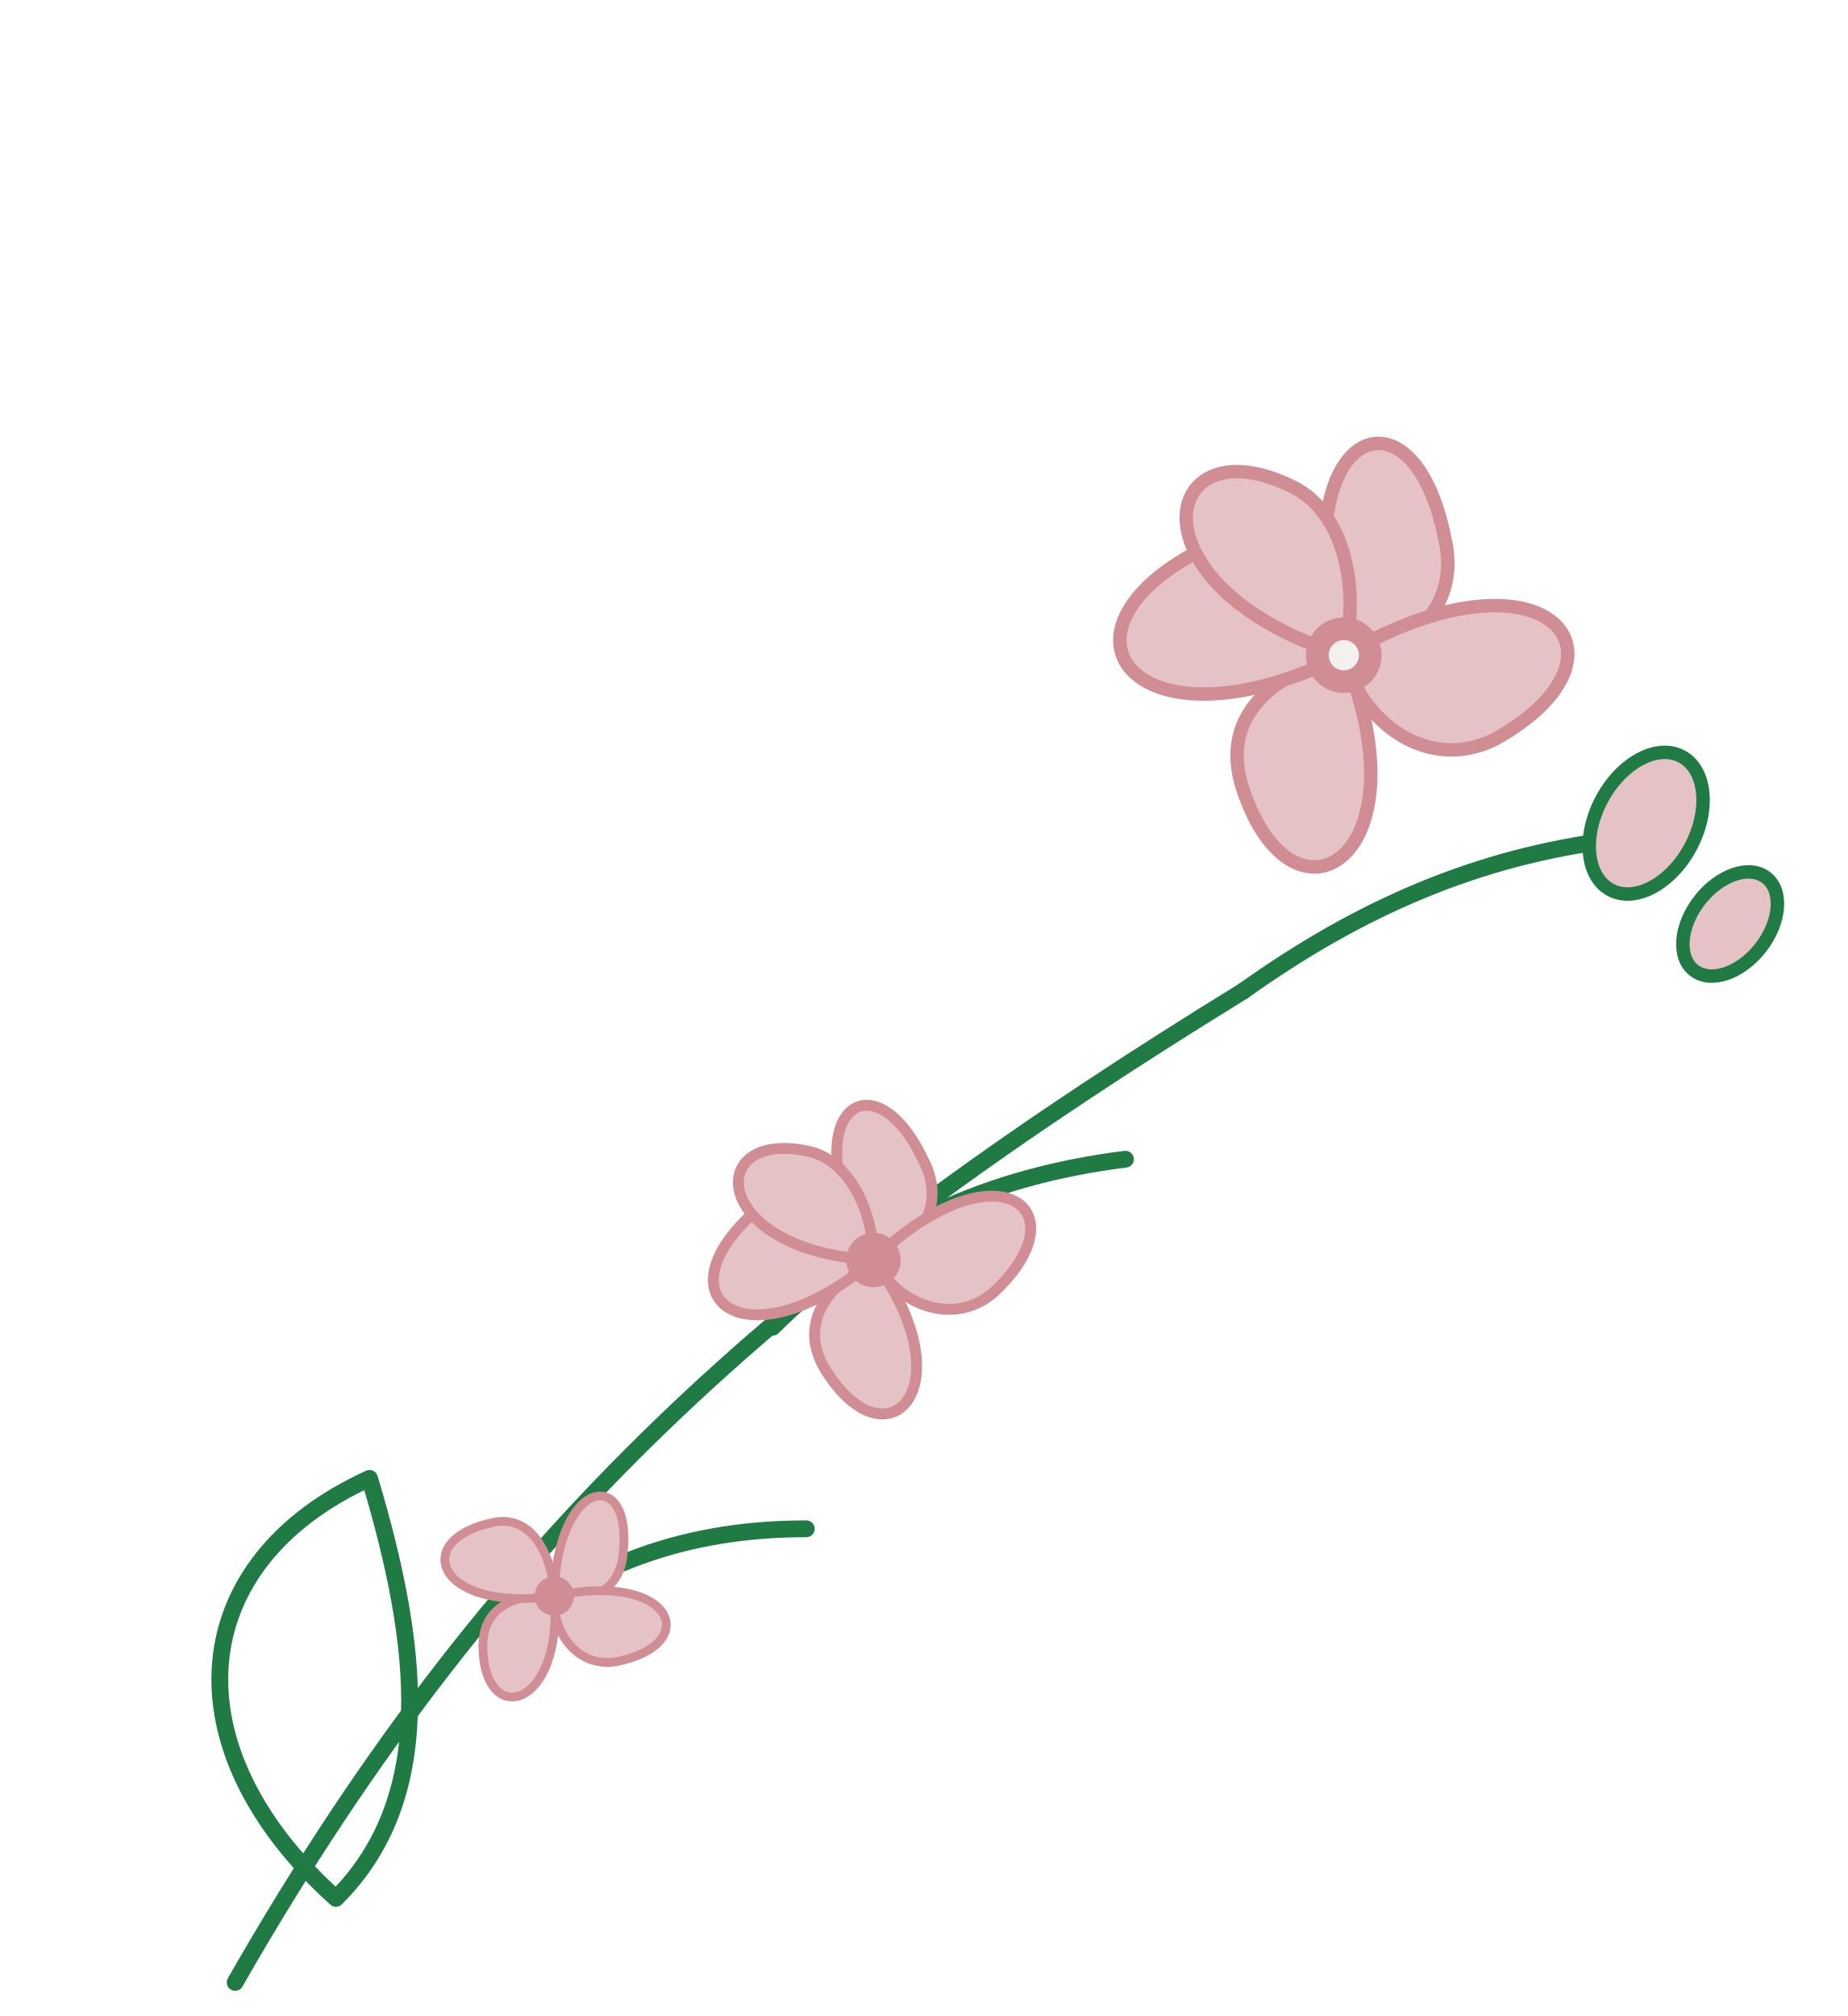
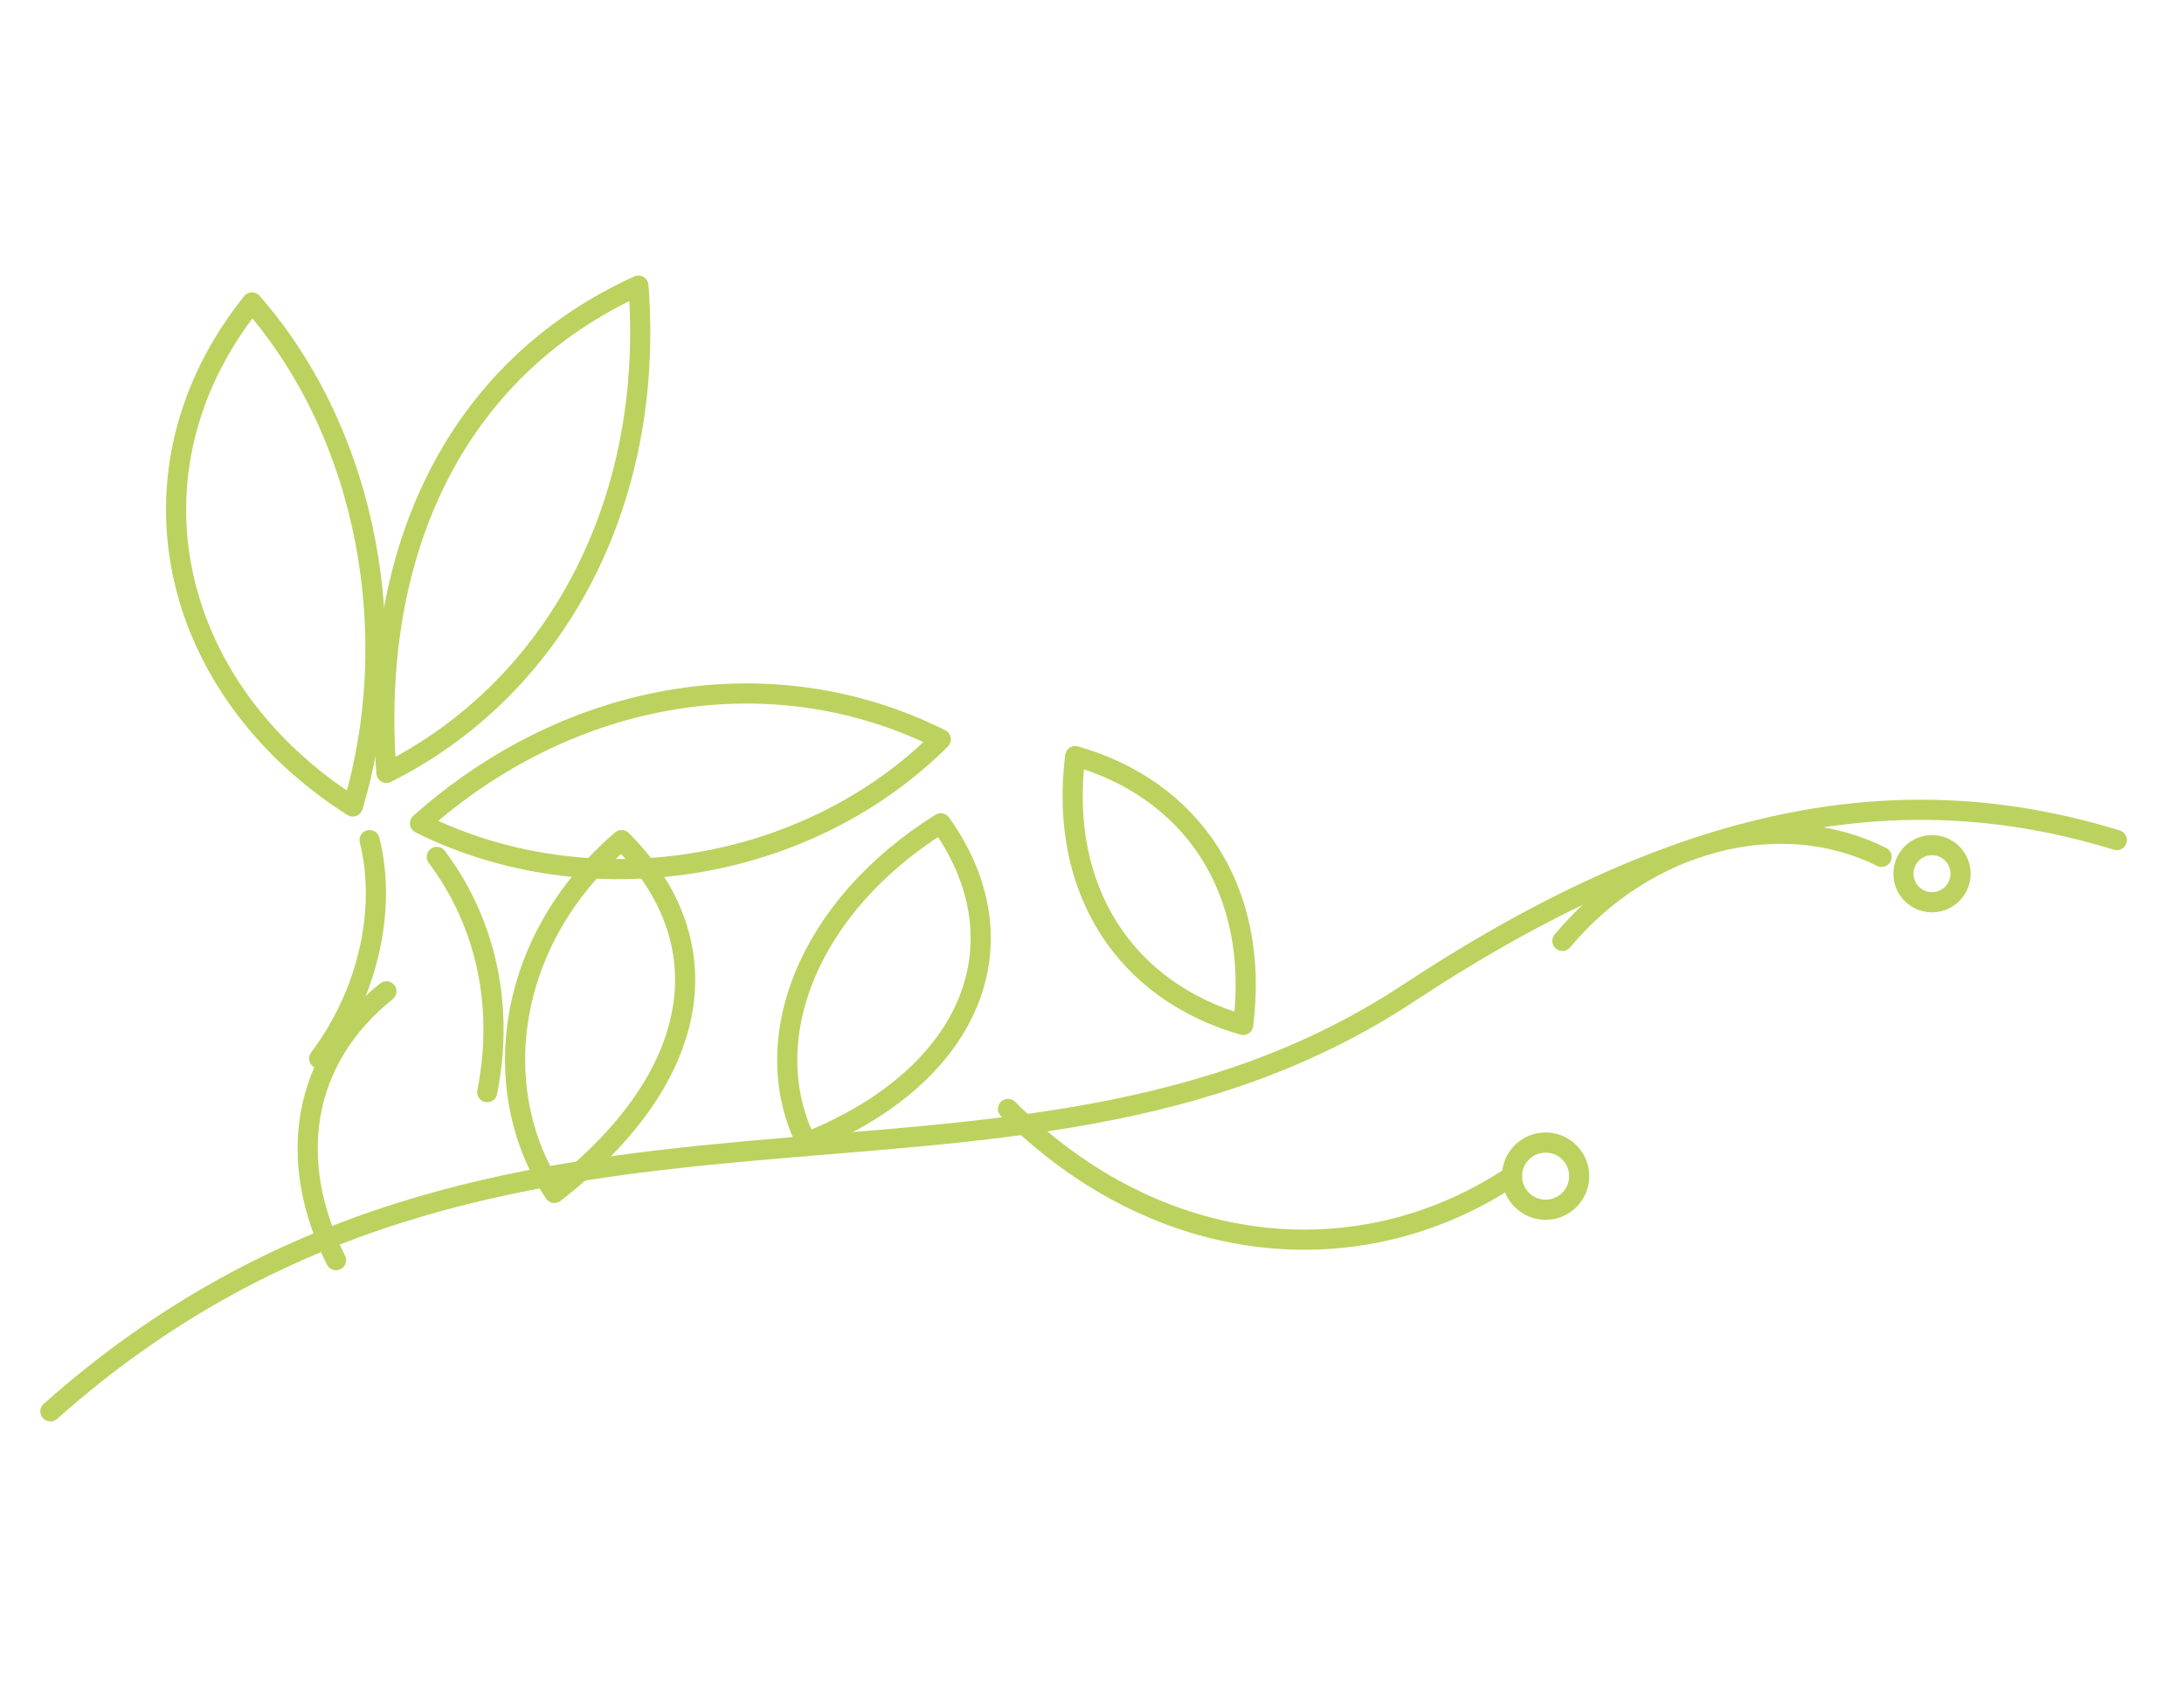
- <svg xmlns="http://www.w3.org/2000/svg" viewBox="0 0 220 240" fill="none">
-   <g stroke="#1F7A44" stroke-width="2" stroke-linecap="round">
-     <path d="M28 236 C 60 180, 96 150, 148 118" />
-     <path d="M92 158 C 104 146, 118 140, 134 138" />
-     <path d="M58 196 C 70 186, 82 182, 96 182" />
-     <path d="M148 118 C 162 108, 176 102, 192 100" />
+ <svg xmlns="http://www.w3.org/2000/svg" viewBox="0 0 260 200" fill="none">
+   <g stroke="#BCD25F" stroke-width="2.4" stroke-linecap="round" stroke-linejoin="round">
+     <path d="M6 168 C 60 120, 120 150, 168 118 C 200 97, 226 92, 252 100" />
+     <path d="M66 142 C 84 128, 86 112, 74 100 C 60 112, 58 130, 66 142 Z" />
+     <path d="M96 136 C 116 128, 122 112, 112 98 C 96 108, 90 124, 96 136 Z" />
+     <path d="M148 122 C 150 106, 142 94, 128 90 C 126 106, 134 118, 148 122 Z" />
+     <path d="M120 132 C 138 150, 162 152, 180 140" />
+     <path d="M186 112 C 196 100, 212 96, 224 102" />
+     <circle cx="184" cy="140" r="4" />
+     <circle cx="230" cy="104" r="3.4" />
+     <path d="M40 150 C 34 138, 36 126, 46 118" />
  </g>
-   <g transform="translate(160 78)">
-     <g fill="#E5C2C5" stroke="#D08E94" stroke-width="1.6">
-       <path d="M0 0 C -8 -26, 8 -34, 12 -14 C 14 -6, 8 0, 0 0 Z" />
-       <path d="M0 0 C 24 -14, 36 0, 18 10 C 10 14, 2 8, 0 0 Z" />
-       <path d="M0 0 C 10 24, -6 34, -12 16 C -15 7, -8 2, 0 0 Z" />
-       <path d="M0 0 C -24 12, -36 -2, -18 -12 C -10 -16, -3 -8, 0 0 Z" />
-       <path d="M0 0 C -26 -8, -22 -28, -6 -20 C 0 -17, 2 -8, 0 0 Z" />
-     </g>
-     <circle cx="0" cy="0" r="4.5" fill="#D08E94" />
-     <circle cx="0" cy="0" r="1.8" fill="#F4F0EF" />
+   <g stroke="#BCD25F" stroke-width="2.4" stroke-linecap="round" stroke-linejoin="round">
+     <path d="M42 96 C 20 82, 14 56, 30 36 C 44 52, 48 76, 42 96 Z" />
+     <path d="M46 92 C 44 66, 54 44, 76 34 C 78 60, 66 82, 46 92 Z" />
+     <path d="M50 98 C 68 82, 92 78, 112 88 C 96 104, 70 108, 50 98 Z" />
+     <path d="M44 100 C 46 108, 44 118, 38 126" />
+     <path d="M52 102 C 58 110, 60 120, 58 130" />
  </g>
-   <g transform="translate(104 150) scale(.72) rotate(-14)">
-     <g fill="#E5C2C5" stroke="#D08E94" stroke-width="1.8">
-       <path d="M0 0 C -8 -26, 8 -34, 12 -14 C 14 -6, 8 0, 0 0 Z" />
-       <path d="M0 0 C 24 -14, 36 0, 18 10 C 10 14, 2 8, 0 0 Z" />
-       <path d="M0 0 C 10 24, -6 34, -12 16 C -15 7, -8 2, 0 0 Z" />
-       <path d="M0 0 C -24 12, -36 -2, -18 -12 C -10 -16, -3 -8, 0 0 Z" />
-       <path d="M0 0 C -26 -8, -22 -28, -6 -20 C 0 -17, 2 -8, 0 0 Z" />
-     </g>
-     <circle cx="0" cy="0" r="4.5" fill="#D08E94" />
-   </g>
-   <g transform="translate(66 190) scale(.52) rotate(18)">
-     <g fill="#E5C2C5" stroke="#D08E94" stroke-width="2">
-       <path d="M0 0 C -8 -26, 8 -34, 12 -14 C 14 -6, 8 0, 0 0 Z" />
-       <path d="M0 0 C 24 -14, 36 0, 18 10 C 10 14, 2 8, 0 0 Z" />
-       <path d="M0 0 C 10 24, -6 34, -12 16 C -15 7, -8 2, 0 0 Z" />
-       <path d="M0 0 C -24 12, -36 -2, -18 -12 C -10 -16, -3 -8, 0 0 Z" />
-     </g>
-     <circle cx="0" cy="0" r="4.5" fill="#D08E94" />
-   </g>
-   <g fill="#E5C2C5" stroke="#1F7A44" stroke-width="1.6">
-     <ellipse cx="196" cy="98" rx="6" ry="9" transform="rotate(28 196 98)" />
-     <ellipse cx="206" cy="110" rx="4.6" ry="7" transform="rotate(38 206 110)" />
-   </g>
-   <path d="M40 226 C 20 208, 22 186, 44 176 C 50 196, 52 214, 40 226 Z" fill="none" stroke="#1F7A44" stroke-width="2" stroke-linejoin="round" />
</svg>
